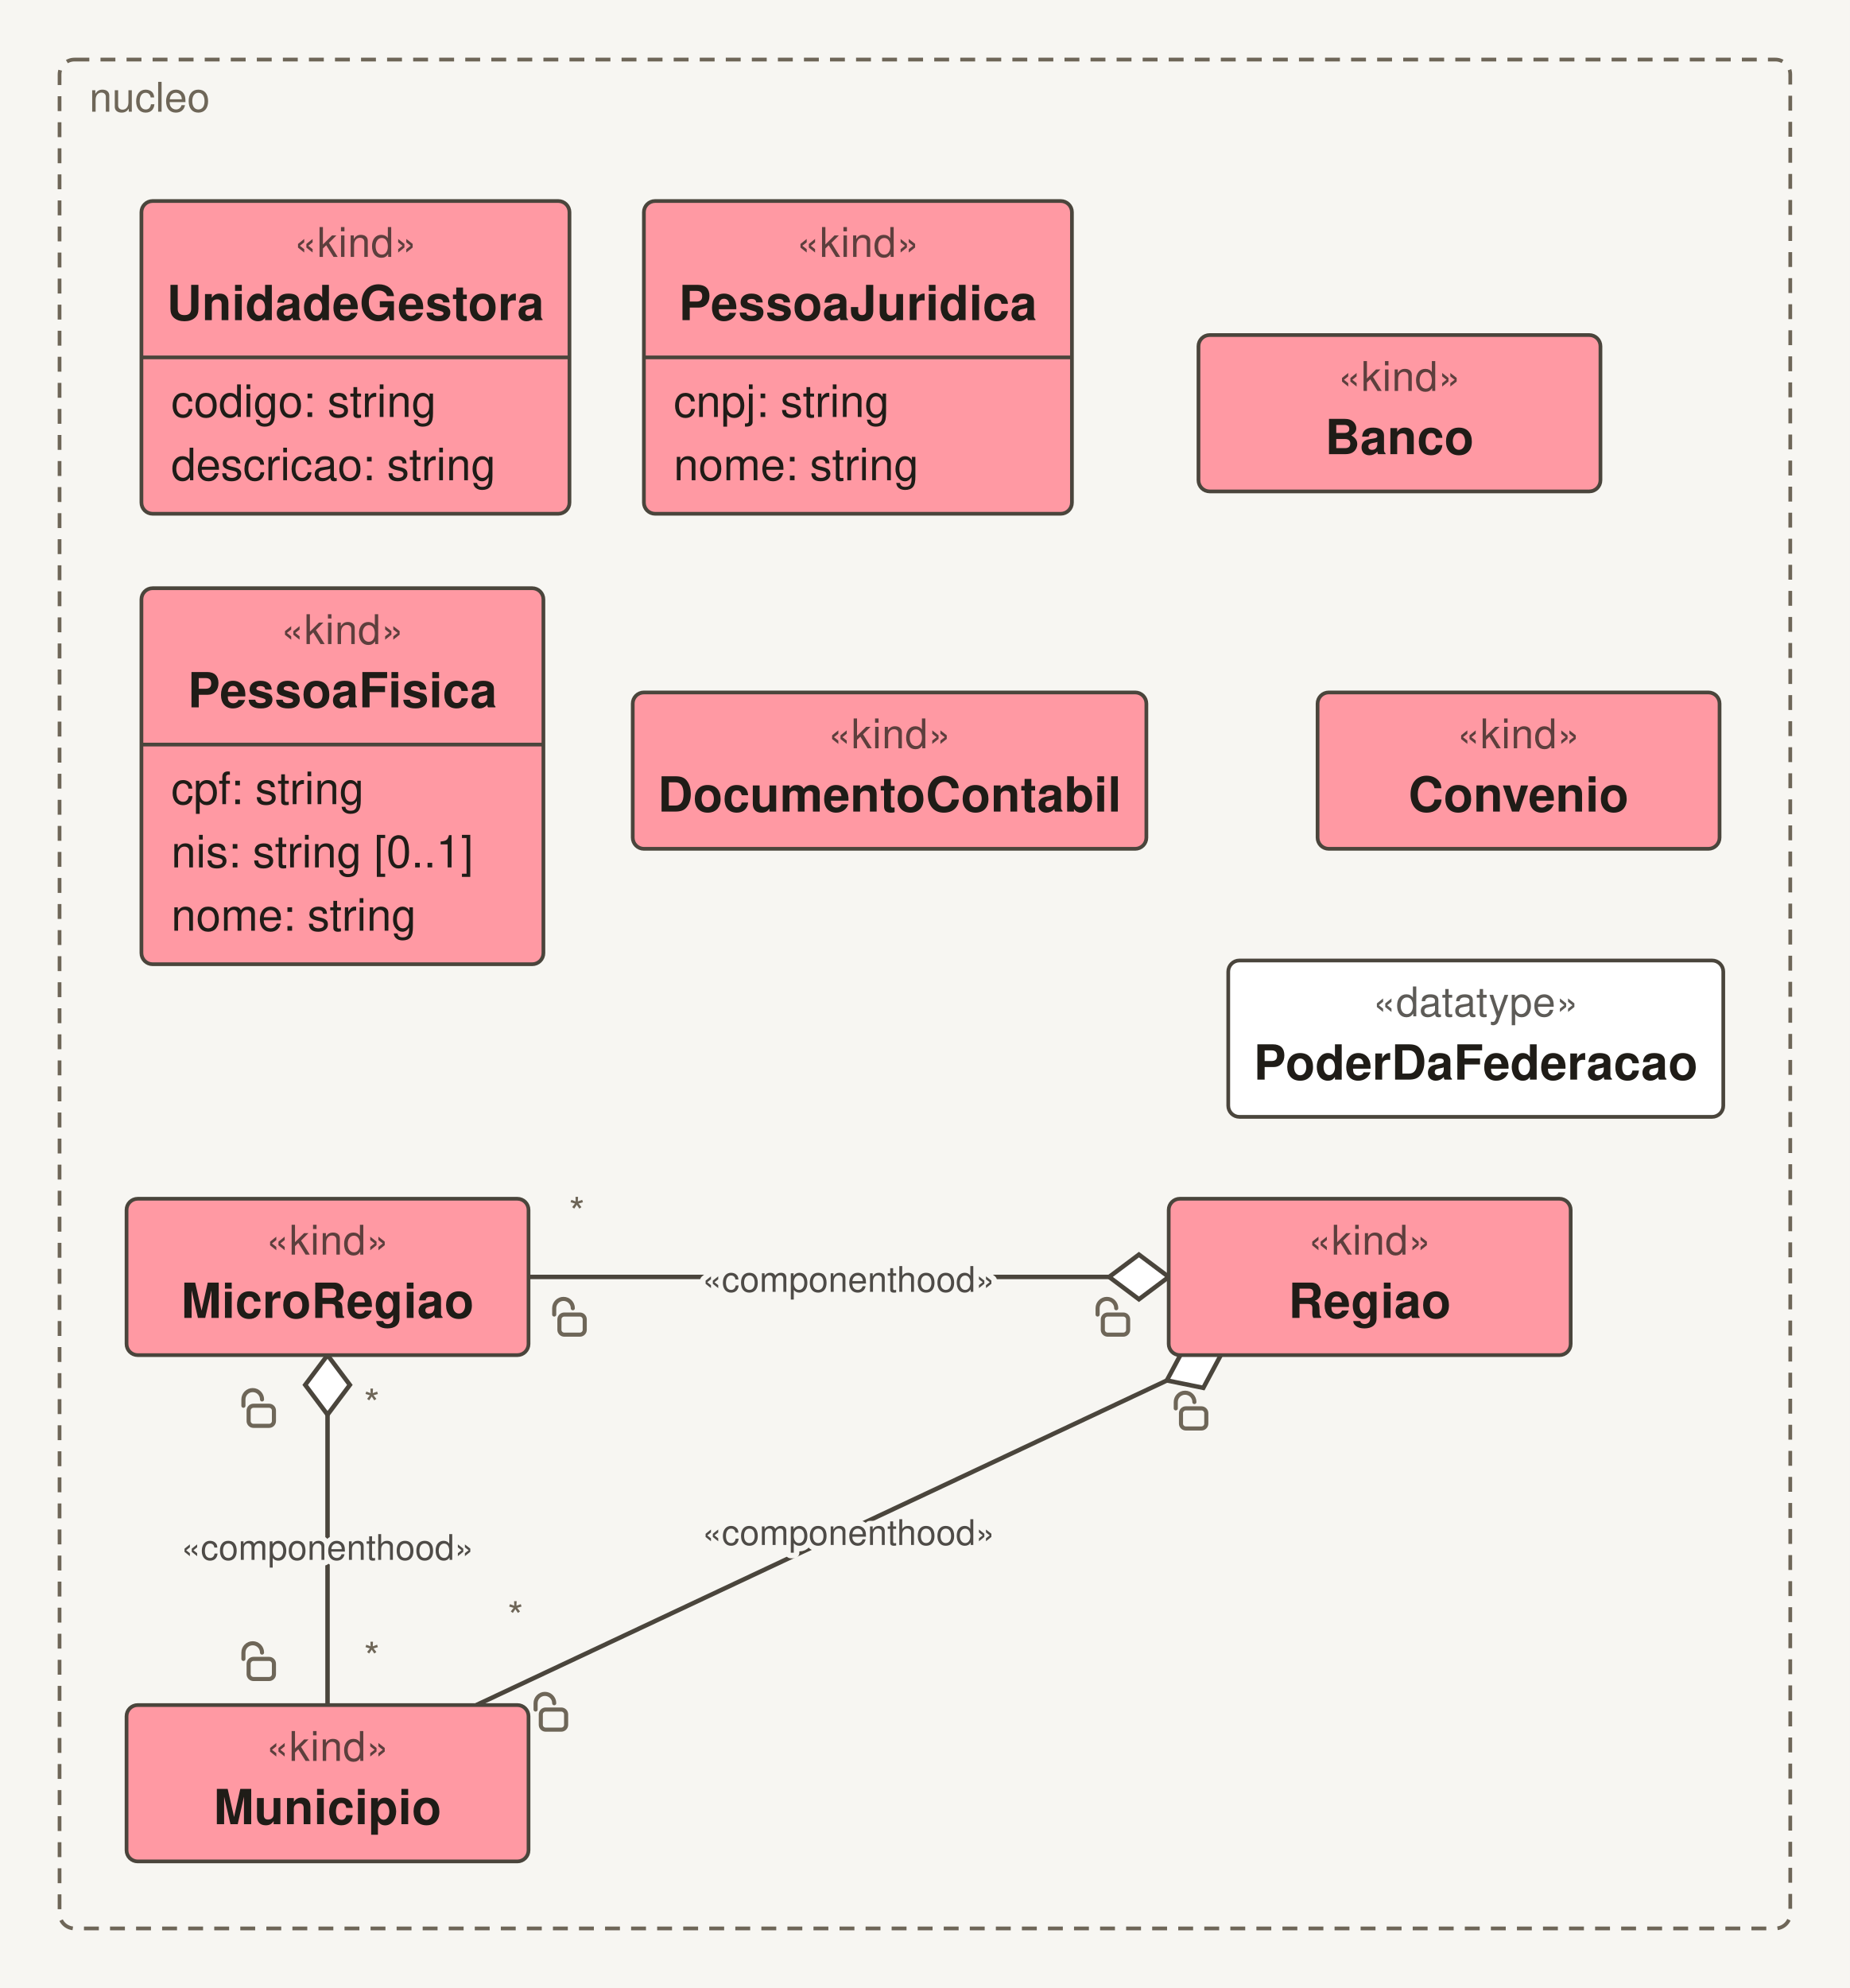
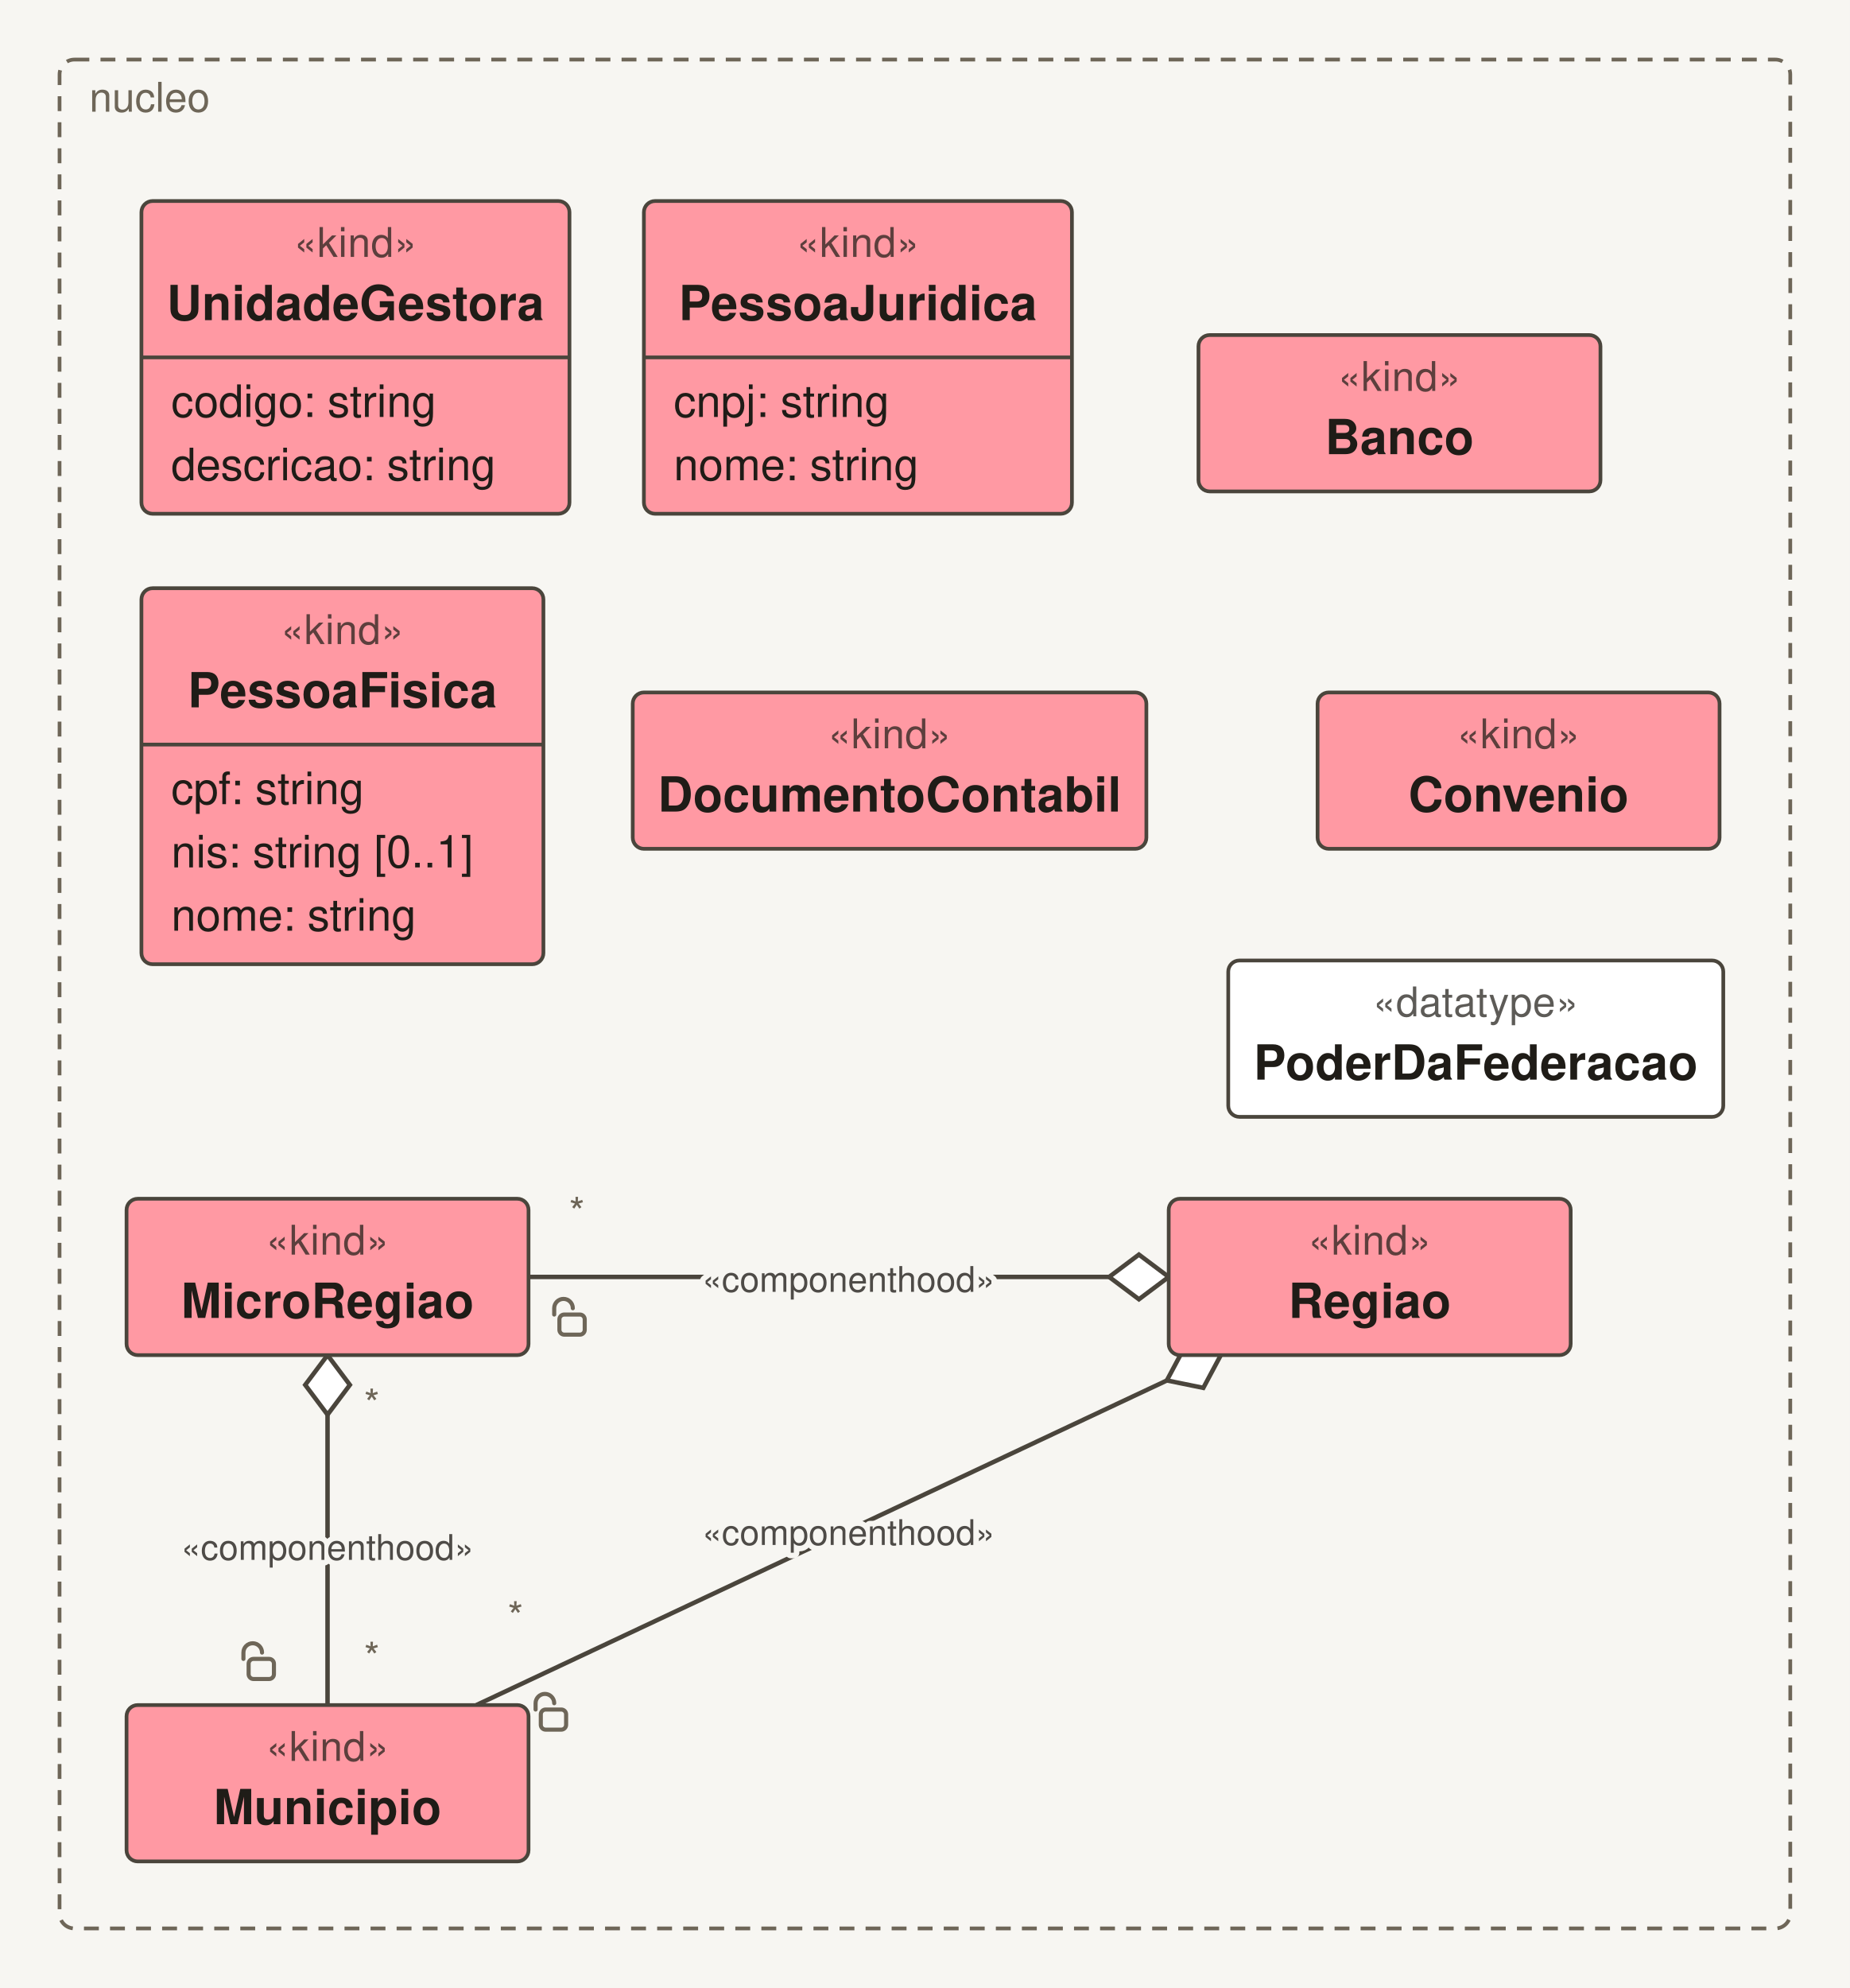
<svg xmlns="http://www.w3.org/2000/svg" viewBox="-26 -42 497 534" width="497" height="534">
  <style>
/* Everything that is text, before anything specialises it. The label layer sits
   above the boxes and outside every other group, so a rule that reached labels
   through their edge stopped reaching them the day they were lifted out of it --
   and an SVG with no font-family on a text element falls back to a 16px serif.
   Stated once at the top, no layer can lose it again. */
text {
    font-family: "Helvetica Neue", Helvetica, Arial, "Liberation Sans", sans-serif;
    font-stretch: normal;
    font-size: 11px;
    fill: #1f1c17;
    font-variant-numeric: tabular-nums;
}

.tv-node rect { stroke: #4a453c; stroke-width: 1; }
.tv-node text { fill: #1f1c17; }
.tv-name { font-weight: 600; font-size: 13px; letter-spacing: 0.005em; }
.tv-legend text { font-size: 13px; fill: #1f1c17; }
.tv-stereotype { font-size: 11px; fill-opacity: 0.72; letter-spacing: 0.01em; }
.tv-attribute { font-size: 12px; }
.tv-edge path { fill: none; stroke: #4a453c; stroke-width: 1.2; }
.tv-end { fill: #6e6658; }
/* No letter-spacing on a label drawn with a halo: WebKit places letter-spaced
   SVG text glyph by glyph and then draws no halo, so in Safari, and in an
   exported SVG opened in Preview, the line ran through the label and its
   letters came out uneven. Chromium and Firefox never showed it. */
.tv-edge-stereotype { font-size: 9.5px; fill-opacity: 0.78; }
.tv-marker { fill: #ffffff; stroke: #4a453c; stroke-width: 1.2; }
.tv-arrow { fill: none; stroke: #4a453c; stroke-width: 1.2; }
.tv-reading { fill: #1f1c17; stroke: none; }
.tv-lock { fill: none; stroke: #6e6658; stroke-width: 1.1; stroke-linecap: round; }
.tv-lock rect { fill: #f7f6f2; }
.tv-group rect { fill: none; stroke: #6e6658; stroke-dasharray: 4 3; }
.tv-group text { font-size: 11px; fill: #6e6658; }
.tv-ontology rect { fill: none; stroke: #4a453c; stroke-width: 1.2; stroke-dasharray: none; }
.tv-ontology text { font-weight: 600; font-size: 13px; fill: #1f1c17; }
.tv-location { font-size: 12px; fill-opacity: 0.72; }
.tv-selected rect { stroke: #1f5c5c; stroke-width: 2.5; }
/* The second selector is for a leg of a shared tree, which carries its own id
   and so is chosen as itself rather than through a group around it. */
.tv-selected path, path.tv-selected { stroke: #1f5c5c; stroke-width: 2.2; }
.tv-unresolved rect { stroke-dasharray: 5 3; }
.tv-external rect { stroke-dasharray: 2 2; }
</style>
  <rect x="-26" y="-42" width="497" height="534" fill="#f7f6f2" />
  <g class="tv-group" data-group="pkg:nucleo">
    <rect x="-10" y="-26" width="465" height="502" rx="4" />
    <text x="-2" y="-12">nucleo</text>
  </g>
  <g class="tv-edge" data-edge="rel:nucleo::MicroRegiao-&gt;nucleo::Regiao:componenthood:">
    <path d="M 116 301 L 288 301" />
    <polygon class="tv-marker" points="288,301 280,295 272,301 280,307" />
  </g>
  <g class="tv-edge" data-edge="rel:nucleo::Municipio-&gt;nucleo::Regiao:componenthood:">
    <path d="M 102 416 L 302 322" />
    <polygon class="tv-marker" points="302,322 292.2,320 287.5,328.8 297.3,330.8" />
  </g>
  <g class="tv-edge" data-edge="rel:nucleo::Municipio-&gt;nucleo::MicroRegiao:componenthood:">
    <path d="M 62 416 L 62 322" />
    <polygon class="tv-marker" points="62,322 56,330 62,338 68,330" />
  </g>
  <g class="tv-node" data-node="nucleo::UnidadeGestora">
    <rect x="12" y="12" width="115" height="84" rx="3" fill="#FF99A3" />
    <text class="tv-stereotype" x="69.5" y="27" text-anchor="middle">«kind»</text>
    <text class="tv-name" x="69.5" y="44" text-anchor="middle">UnidadeGestora</text>
    <line x1="12" y1="54" x2="127" y2="54" stroke="#4a453c" stroke-width="1" />
    <text class="tv-attribute" x="20" y="70">codigo: string</text>
    <text class="tv-attribute" x="20" y="87">descricao: string</text>
  </g>
  <g class="tv-node" data-node="nucleo::PessoaFisica">
    <rect x="12" y="116" width="108" height="101" rx="3" fill="#FF99A3" />
    <text class="tv-stereotype" x="66" y="131" text-anchor="middle">«kind»</text>
    <text class="tv-name" x="66" y="148" text-anchor="middle">PessoaFisica</text>
    <line x1="12" y1="158" x2="120" y2="158" stroke="#4a453c" stroke-width="1" />
    <text class="tv-attribute" x="20" y="174">cpf: string</text>
    <text class="tv-attribute" x="20" y="191">nis: string [0..1]</text>
    <text class="tv-attribute" x="20" y="208">nome: string</text>
  </g>
  <g class="tv-node" data-node="nucleo::PessoaJuridica">
    <rect x="147" y="12" width="115" height="84" rx="3" fill="#FF99A3" />
    <text class="tv-stereotype" x="204.5" y="27" text-anchor="middle">«kind»</text>
    <text class="tv-name" x="204.5" y="44" text-anchor="middle">PessoaJuridica</text>
    <line x1="147" y1="54" x2="262" y2="54" stroke="#4a453c" stroke-width="1" />
    <text class="tv-attribute" x="155" y="70">cnpj: string</text>
    <text class="tv-attribute" x="155" y="87">nome: string</text>
  </g>
  <g class="tv-node" data-node="nucleo::DocumentoContabil">
    <rect x="144" y="144" width="138" height="42" rx="3" fill="#FF99A3" />
    <text class="tv-stereotype" x="213" y="159" text-anchor="middle">«kind»</text>
    <text class="tv-name" x="213" y="176" text-anchor="middle">DocumentoContabil</text>
  </g>
  <g class="tv-node" data-node="nucleo::Regiao">
    <rect x="288" y="280" width="108" height="42" rx="3" fill="#FF99A3" />
    <text class="tv-stereotype" x="342" y="295" text-anchor="middle">«kind»</text>
    <text class="tv-name" x="342" y="312" text-anchor="middle">Regiao</text>
  </g>
  <g class="tv-node" data-node="nucleo::MicroRegiao">
    <rect x="8" y="280" width="108" height="42" rx="3" fill="#FF99A3" />
    <text class="tv-stereotype" x="62" y="295" text-anchor="middle">«kind»</text>
    <text class="tv-name" x="62" y="312" text-anchor="middle">MicroRegiao</text>
  </g>
  <g class="tv-node" data-node="nucleo::Municipio">
    <rect x="8" y="416" width="108" height="42" rx="3" fill="#FF99A3" />
    <text class="tv-stereotype" x="62" y="431" text-anchor="middle">«kind»</text>
    <text class="tv-name" x="62" y="448" text-anchor="middle">Municipio</text>
  </g>
  <g class="tv-node" data-node="nucleo::Banco">
    <rect x="296" y="48" width="108" height="42" rx="3" fill="#FF99A3" />
    <text class="tv-stereotype" x="350" y="63" text-anchor="middle">«kind»</text>
    <text class="tv-name" x="350" y="80" text-anchor="middle">Banco</text>
  </g>
  <g class="tv-node" data-node="nucleo::Convenio">
    <rect x="328" y="144" width="108" height="42" rx="3" fill="#FF99A3" />
    <text class="tv-stereotype" x="382" y="159" text-anchor="middle">«kind»</text>
    <text class="tv-name" x="382" y="176" text-anchor="middle">Convenio</text>
  </g>
  <g class="tv-node" data-node="nucleo::PoderDaFederacao">
    <rect x="304" y="216" width="133" height="42" rx="3" fill="#FFFFFF" />
    <text class="tv-stereotype" x="370.5" y="231" text-anchor="middle">«datatype»</text>
    <text class="tv-name" x="370.5" y="248" text-anchor="middle">PoderDaFederacao</text>
  </g>
  <g class="tv-labels">
    <text class="tv-edge-stereotype" data-for="rel:nucleo::MicroRegiao-&gt;nucleo::Regiao:componenthood:" x="202" y="305" text-anchor="middle" paint-order="stroke" stroke="#f7f6f2" stroke-width="3" stroke-linejoin="round">«componenthood»</text>
    <text class="tv-end" data-for="rel:nucleo::MicroRegiao-&gt;nucleo::Regiao:componenthood:" x="129" y="287.5" text-anchor="middle" paint-order="stroke" stroke="#f7f6f2" stroke-width="3" stroke-linejoin="round">*</text>
    <g class="tv-lock" data-for="rel:nucleo::MicroRegiao-&gt;nucleo::Regiao:componenthood:" transform="translate(121.5, 306.5)" aria-label="not const">
      <path d="M 1.4 4.6 V 2.9 a 2.5 2.5 0 0 1 5 0" />
      <rect x="2.8" y="4.6" width="6.8" height="5.4" rx="1.3" stroke="#6e6658" />
    </g>
-     <g class="tv-lock" data-for="rel:nucleo::MicroRegiao-&gt;nucleo::Regiao:componenthood:" transform="translate(267.5, 306.5)" aria-label="not const">
-       <path d="M 1.4 4.6 V 2.9 a 2.5 2.5 0 0 1 5 0" />
-       <rect x="2.8" y="4.6" width="6.8" height="5.4" rx="1.3" stroke="#6e6658" />
-     </g>
    <text class="tv-edge-stereotype" data-for="rel:nucleo::Municipio-&gt;nucleo::Regiao:componenthood:" x="202" y="373" text-anchor="middle" paint-order="stroke" stroke="#f7f6f2" stroke-width="3" stroke-linejoin="round">«componenthood»</text>
    <text class="tv-end" data-for="rel:nucleo::Municipio-&gt;nucleo::Regiao:componenthood:" x="112.5" y="396.1" text-anchor="middle" paint-order="stroke" stroke="#f7f6f2" stroke-width="3" stroke-linejoin="round">*</text>
    <g class="tv-lock" data-for="rel:nucleo::Municipio-&gt;nucleo::Regiao:componenthood:" transform="translate(116.5, 412.6)" aria-label="not const">
-       <path d="M 1.4 4.6 V 2.9 a 2.5 2.5 0 0 1 5 0" />
-       <rect x="2.8" y="4.6" width="6.8" height="5.4" rx="1.3" stroke="#6e6658" />
-     </g>
-     <g class="tv-lock" data-for="rel:nucleo::Municipio-&gt;nucleo::Regiao:componenthood:" transform="translate(288.5, 331.7)" aria-label="not const">
      <path d="M 1.4 4.6 V 2.9 a 2.5 2.5 0 0 1 5 0" />
      <rect x="2.8" y="4.6" width="6.8" height="5.4" rx="1.3" stroke="#6e6658" />
    </g>
    <text class="tv-edge-stereotype" data-for="rel:nucleo::Municipio-&gt;nucleo::MicroRegiao:componenthood:" x="62" y="377" text-anchor="middle" paint-order="stroke" stroke="#f7f6f2" stroke-width="3" stroke-linejoin="round">«componenthood»</text>
    <text class="tv-end" data-for="rel:nucleo::Municipio-&gt;nucleo::MicroRegiao:componenthood:" x="73.9" y="407" text-anchor="middle" paint-order="stroke" stroke="#f7f6f2" stroke-width="3" stroke-linejoin="round">*</text>
    <g class="tv-lock" data-for="rel:nucleo::Municipio-&gt;nucleo::MicroRegiao:componenthood:" transform="translate(38, 399)" aria-label="not const">
      <path d="M 1.4 4.6 V 2.9 a 2.5 2.5 0 0 1 5 0" />
      <rect x="2.8" y="4.6" width="6.8" height="5.4" rx="1.3" stroke="#6e6658" />
    </g>
    <text class="tv-end" data-for="rel:nucleo::Municipio-&gt;nucleo::MicroRegiao:componenthood:" x="73.9" y="339" text-anchor="middle" paint-order="stroke" stroke="#f7f6f2" stroke-width="3" stroke-linejoin="round">*</text>
-     <g class="tv-lock" data-for="rel:nucleo::Municipio-&gt;nucleo::MicroRegiao:componenthood:" transform="translate(38, 331)" aria-label="not const">
-       <path d="M 1.4 4.6 V 2.9 a 2.5 2.5 0 0 1 5 0" />
-       <rect x="2.8" y="4.6" width="6.8" height="5.4" rx="1.3" stroke="#6e6658" />
-     </g>
  </g>
</svg>
